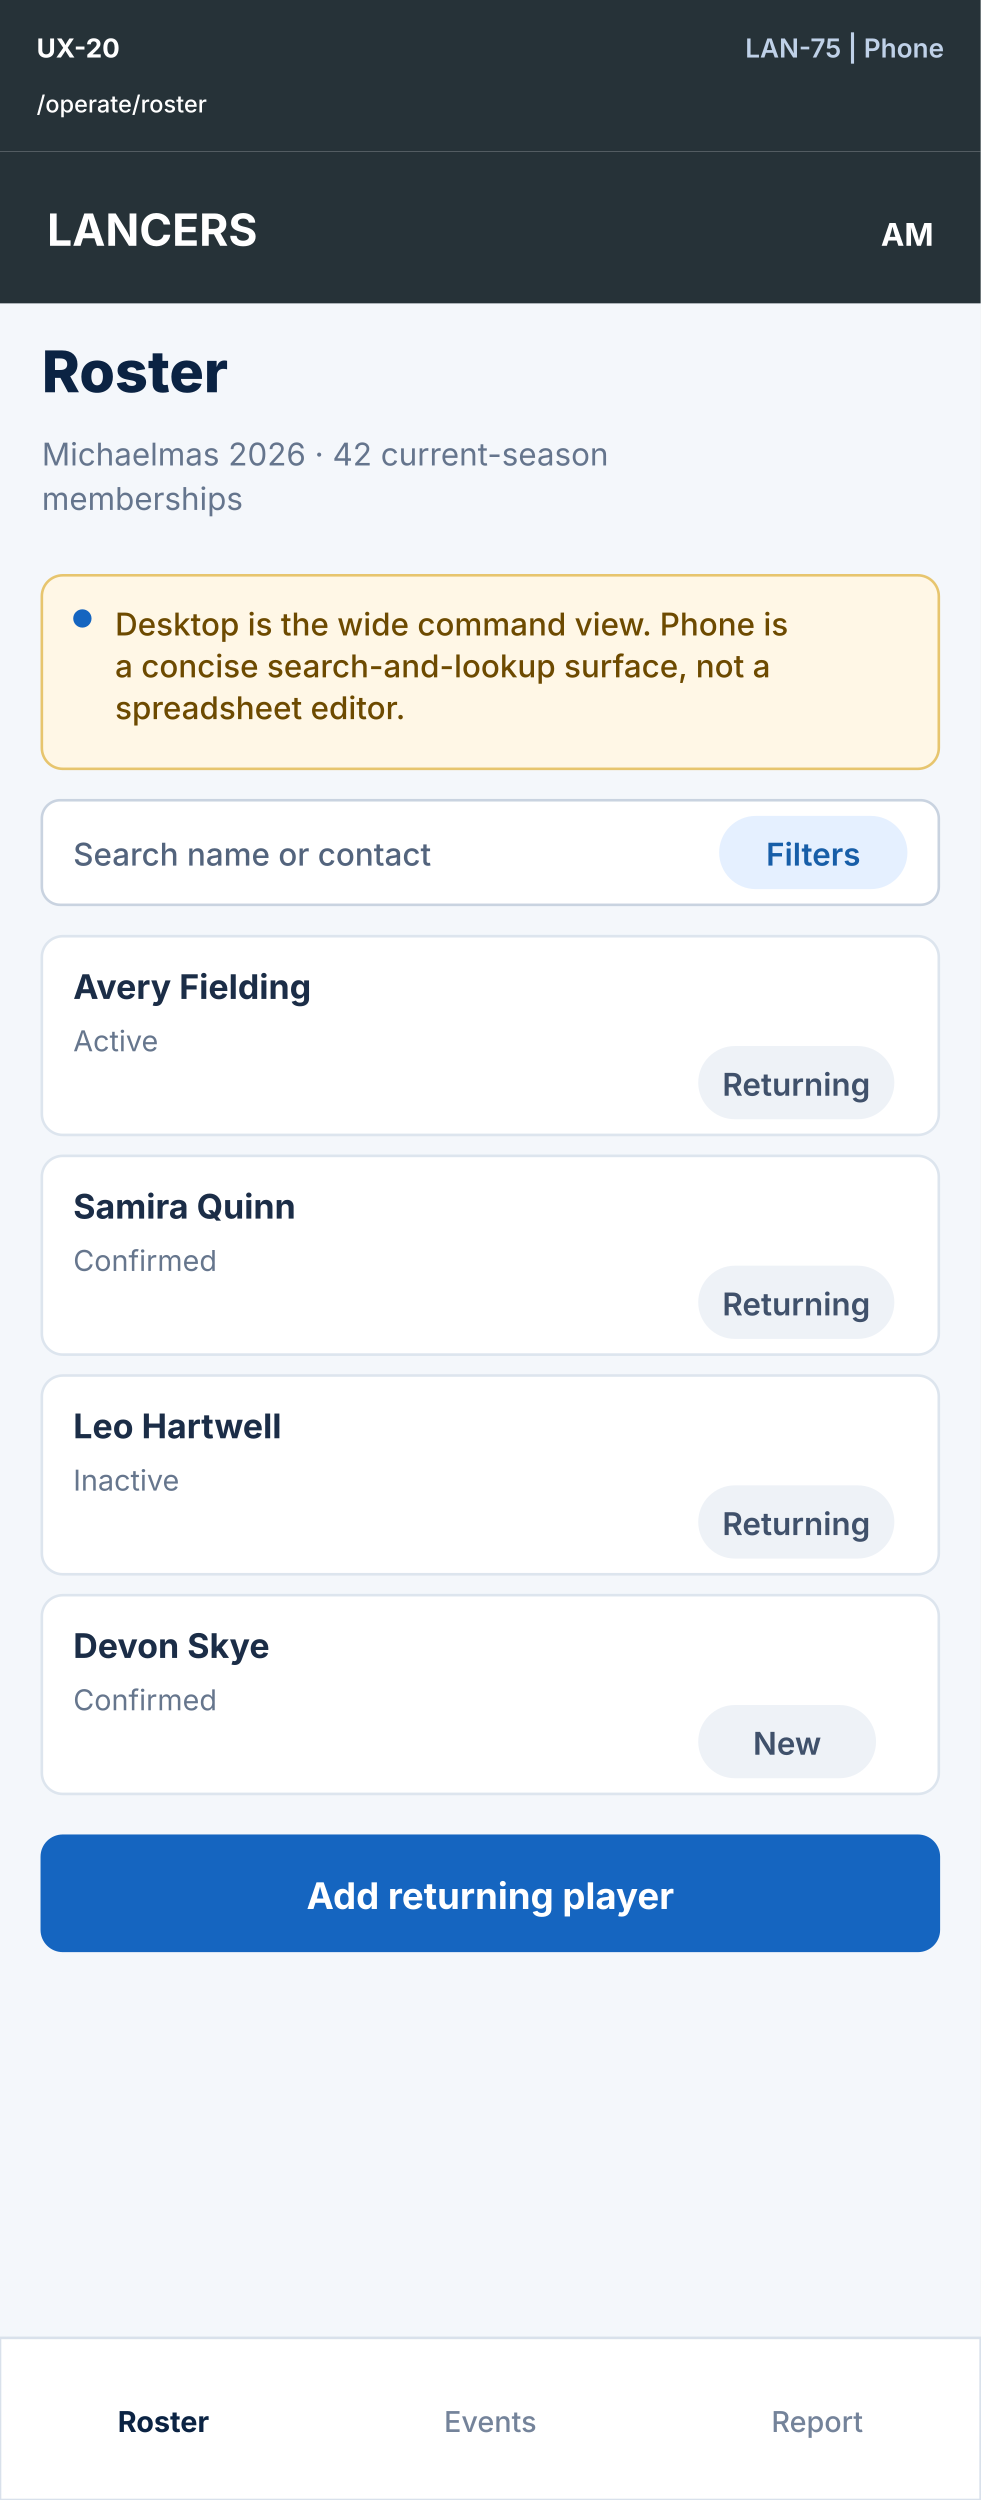
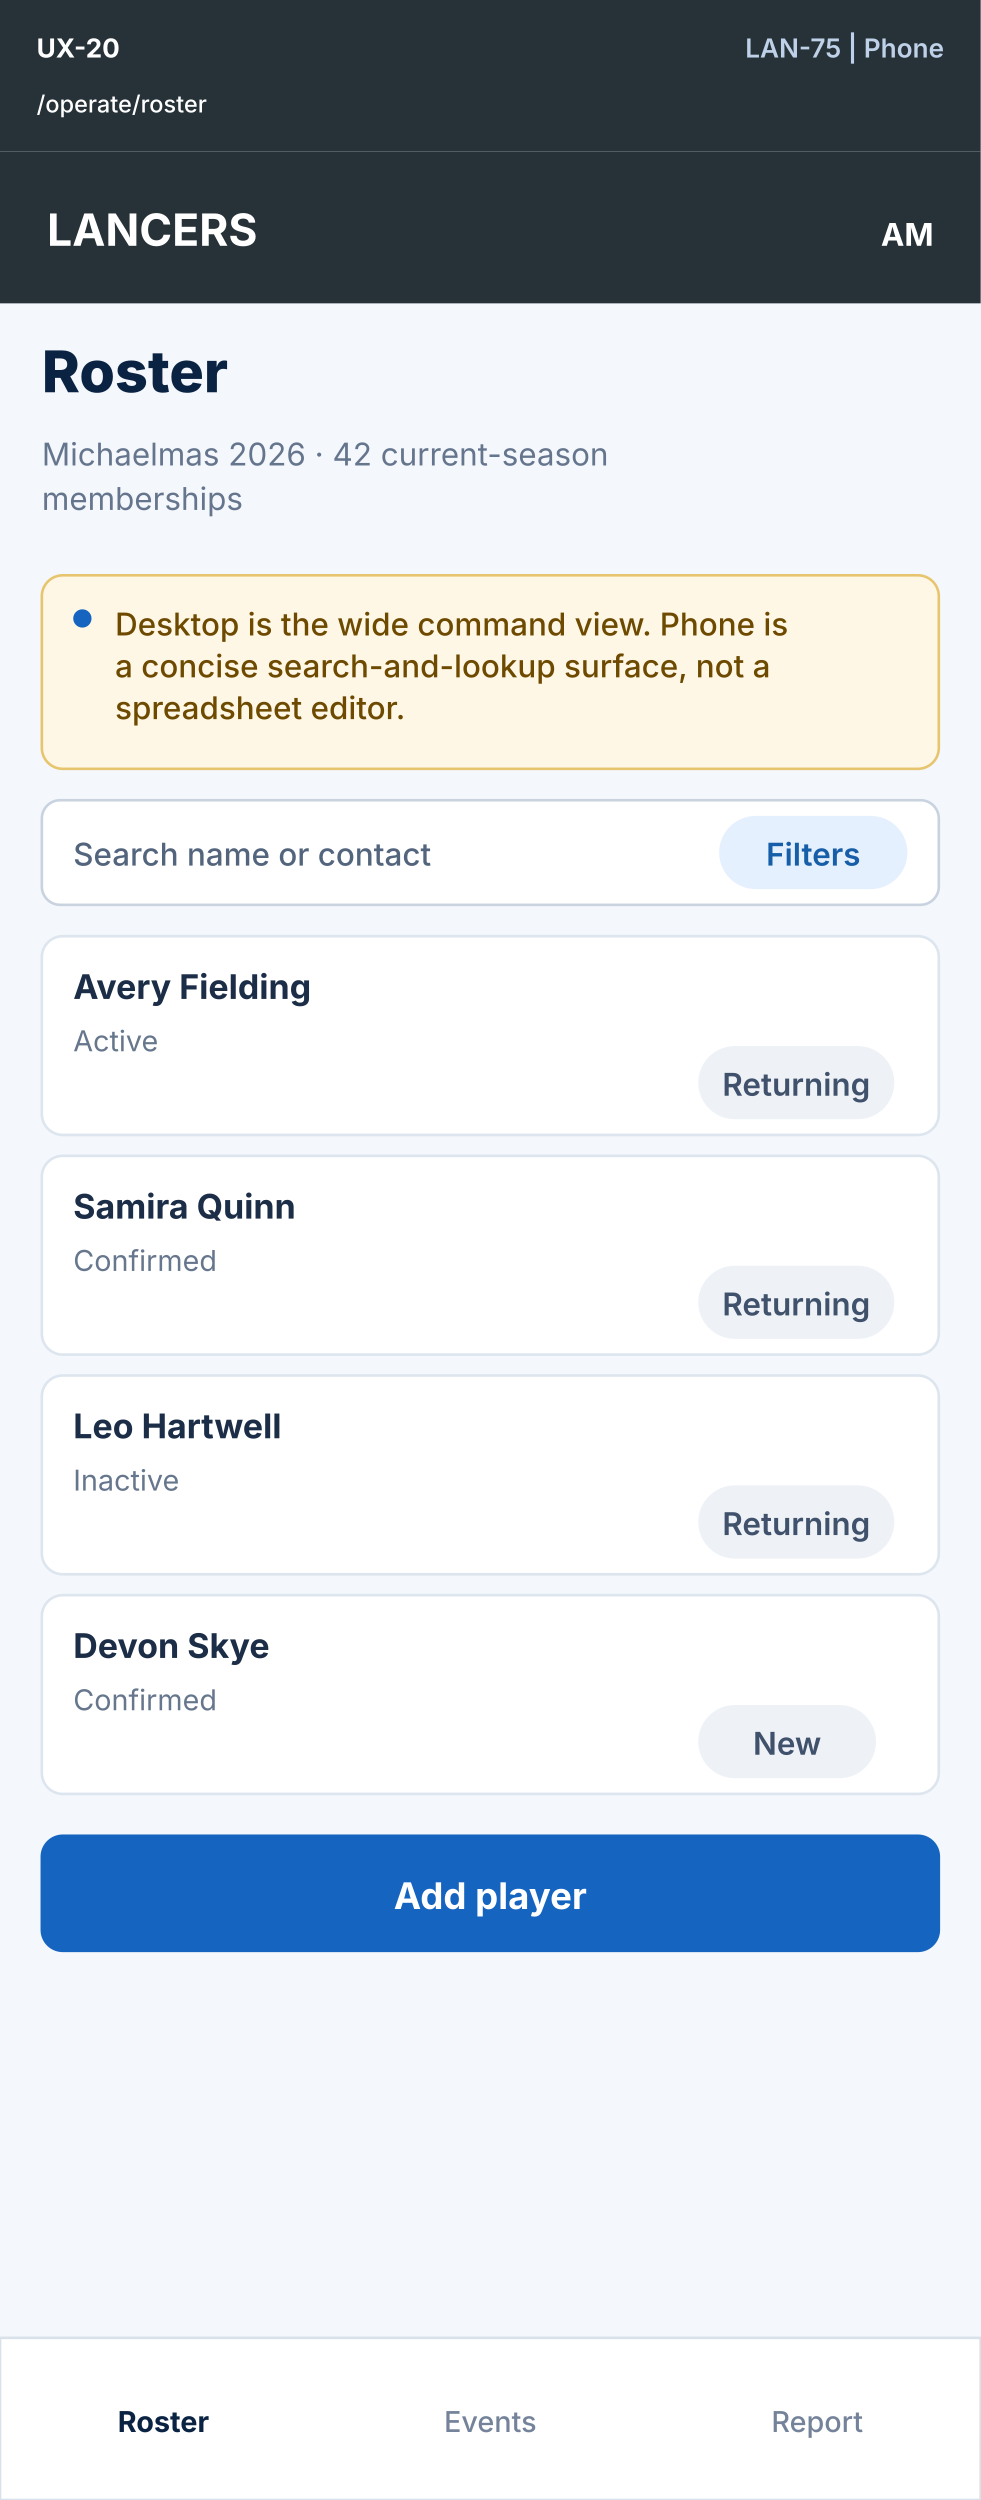
<svg xmlns="http://www.w3.org/2000/svg" width="375" height="956" viewBox="0 0 375 956" role="img">
  <defs>
    <filter id="shadow" x="-20%" y="-20%" width="140%" height="140%">
      <feDropShadow dx="0" dy="4" stdDeviation="10" flood-color="#0B1F3A" flood-opacity="0.10" />
    </filter>
  </defs>
  <rect x="0" y="0" width="375" height="956" rx="0" fill="#F4F7FB" stroke="none" stroke-width="1" opacity="1" />
  <rect x="0" y="0" width="375" height="58" rx="0" fill="#263238" stroke="none" stroke-width="1" opacity="1" />
  <text x="14" y="22" font-family="Inter, Arial, sans-serif" font-size="10" font-weight="700" fill="#FFFFFF" text-anchor="start">UX-20</text>
  <text x="361" y="22" font-family="Inter, Arial, sans-serif" font-size="10" font-weight="600" fill="#BFD1E8" text-anchor="end">LAN-75  |  Phone</text>
  <text x="14" y="43" font-family="Inter, Arial, sans-serif" font-size="9" font-weight="500" fill="#FFFFFF" text-anchor="start">/operate/roster</text>
  <rect x="0" y="58" width="375" height="58" rx="0" fill="#263238" stroke="none" stroke-width="1" opacity="1" />
  <text x="18" y="94" font-family="Inter, Arial, sans-serif" font-size="17" font-weight="700" fill="#FFFFFF" text-anchor="start">LANCERS</text>
  <text x="357" y="94" font-family="Inter, Arial, sans-serif" font-size="12" font-weight="700" fill="#FFFFFF" text-anchor="end">AM</text>
  <text x="16" y="150" font-family="Inter, Arial, sans-serif" font-size="22" font-weight="800" fill="#0B2343" text-anchor="start">Roster</text>
  <text x="16" y="178" font-family="Inter, Arial, sans-serif" font-size="12" font-weight="400" fill="#65758D" text-anchor="start">Michaelmas 2026 · 42 current-season</text>
  <text x="16" y="195" font-family="Inter, Arial, sans-serif" font-size="12" font-weight="400" fill="#65758D" text-anchor="start">memberships</text>
  <rect x="16" y="220" width="343" height="74" rx="8" fill="#FFF7E6" stroke="#E7C56E" stroke-width="1" opacity="1" />
  <rect x="28" y="233" width="7" height="7" rx="4" fill="#1565C0" stroke="none" stroke-width="1" opacity="1" />
  <text x="44" y="243" font-family="Inter, Arial, sans-serif" font-size="12" font-weight="500" fill="#6D4A00" text-anchor="start">Desktop is the wide command view. Phone is</text>
  <text x="44" y="259" font-family="Inter, Arial, sans-serif" font-size="12" font-weight="500" fill="#6D4A00" text-anchor="start">a concise search-and-lookup surface, not a</text>
  <text x="44" y="275" font-family="Inter, Arial, sans-serif" font-size="12" font-weight="500" fill="#6D4A00" text-anchor="start">spreadsheet editor.</text>
  <rect x="16" y="306" width="343" height="40" rx="7" fill="#FFFFFF" stroke="#C9D3E0" stroke-width="1" opacity="1" />
  <text x="28" y="331" font-family="Inter, Arial, sans-serif" font-size="12" font-weight="500" fill="#53647D" text-anchor="start">Search name or contact</text>
  <rect x="275" y="312" width="72" height="28" rx="14" fill="#E5F0FF" stroke="none" stroke-width="1" opacity="1" />
  <text x="311.0" y="331" font-family="Inter, Arial, sans-serif" font-size="12" font-weight="600" fill="#175EA8" text-anchor="middle">Filters</text>
  <rect x="16" y="358" width="343" height="76" rx="8" fill="#FFFFFF" stroke="#DDE5EE" stroke-width="1" opacity="1" />
  <text x="28" y="382" font-family="Inter, Arial, sans-serif" font-size="13" font-weight="700" fill="#1B2D47" text-anchor="start">Avery Fielding</text>
  <text x="28" y="402" font-family="Inter, Arial, sans-serif" font-size="11" font-weight="400" fill="#66768D" text-anchor="start">Active</text>
  <rect x="267" y="400" width="75" height="28" rx="14" fill="#EEF2F7" stroke="none" stroke-width="1" opacity="1" />
  <text x="304.5" y="419" font-family="Inter, Arial, sans-serif" font-size="12" font-weight="600" fill="#40516B" text-anchor="middle">Returning</text>
  <rect x="16" y="442" width="343" height="76" rx="8" fill="#FFFFFF" stroke="#DDE5EE" stroke-width="1" opacity="1" />
  <text x="28" y="466" font-family="Inter, Arial, sans-serif" font-size="13" font-weight="700" fill="#1B2D47" text-anchor="start">Samira Quinn</text>
  <text x="28" y="486" font-family="Inter, Arial, sans-serif" font-size="11" font-weight="400" fill="#66768D" text-anchor="start">Confirmed</text>
  <rect x="267" y="484" width="75" height="28" rx="14" fill="#EEF2F7" stroke="none" stroke-width="1" opacity="1" />
  <text x="304.5" y="503" font-family="Inter, Arial, sans-serif" font-size="12" font-weight="600" fill="#40516B" text-anchor="middle">Returning</text>
  <rect x="16" y="526" width="343" height="76" rx="8" fill="#FFFFFF" stroke="#DDE5EE" stroke-width="1" opacity="1" />
  <text x="28" y="550" font-family="Inter, Arial, sans-serif" font-size="13" font-weight="700" fill="#1B2D47" text-anchor="start">Leo Hartwell</text>
  <text x="28" y="570" font-family="Inter, Arial, sans-serif" font-size="11" font-weight="400" fill="#66768D" text-anchor="start">Inactive</text>
  <rect x="267" y="568" width="75" height="28" rx="14" fill="#EEF2F7" stroke="none" stroke-width="1" opacity="1" />
  <text x="304.5" y="587" font-family="Inter, Arial, sans-serif" font-size="12" font-weight="600" fill="#40516B" text-anchor="middle">Returning</text>
  <rect x="16" y="610" width="343" height="76" rx="8" fill="#FFFFFF" stroke="#DDE5EE" stroke-width="1" opacity="1" />
  <text x="28" y="634" font-family="Inter, Arial, sans-serif" font-size="13" font-weight="700" fill="#1B2D47" text-anchor="start">Devon Skye</text>
  <text x="28" y="654" font-family="Inter, Arial, sans-serif" font-size="11" font-weight="400" fill="#66768D" text-anchor="start">Confirmed</text>
  <rect x="267" y="652" width="68" height="28" rx="14" fill="#EEF2F7" stroke="none" stroke-width="1" opacity="1" />
  <text x="301.0" y="671" font-family="Inter, Arial, sans-serif" font-size="12" font-weight="600" fill="#40516B" text-anchor="middle">New</text>
  <rect x="16" y="702" width="343" height="44" rx="8" fill="#1565C0" stroke="#1565C0" stroke-width="1" opacity="1" />
-   <text x="187.5" y="730" font-family="Inter, Arial, sans-serif" font-size="14" font-weight="700" fill="#FFFFFF" text-anchor="middle">Add returning player</text>
+   <text x="187.5" y="730" font-family="Inter, Arial, sans-serif" font-size="14" font-weight="700" fill="#FFFFFF" text-anchor="middle">Add player</text>
  <rect x="0" y="894" width="375" height="62" rx="0" fill="#FFFFFF" stroke="#D9E1EB" stroke-width="1" opacity="1" />
  <text x="62.5" y="930" font-family="Inter, Arial, sans-serif" font-size="11" font-weight="700" fill="#0B2343" text-anchor="middle">Roster</text>
  <text x="187.5" y="930" font-family="Inter, Arial, sans-serif" font-size="11" font-weight="500" fill="#74839A" text-anchor="middle">Events</text>
  <text x="312.5" y="930" font-family="Inter, Arial, sans-serif" font-size="11" font-weight="500" fill="#74839A" text-anchor="middle">Report</text>
</svg>
